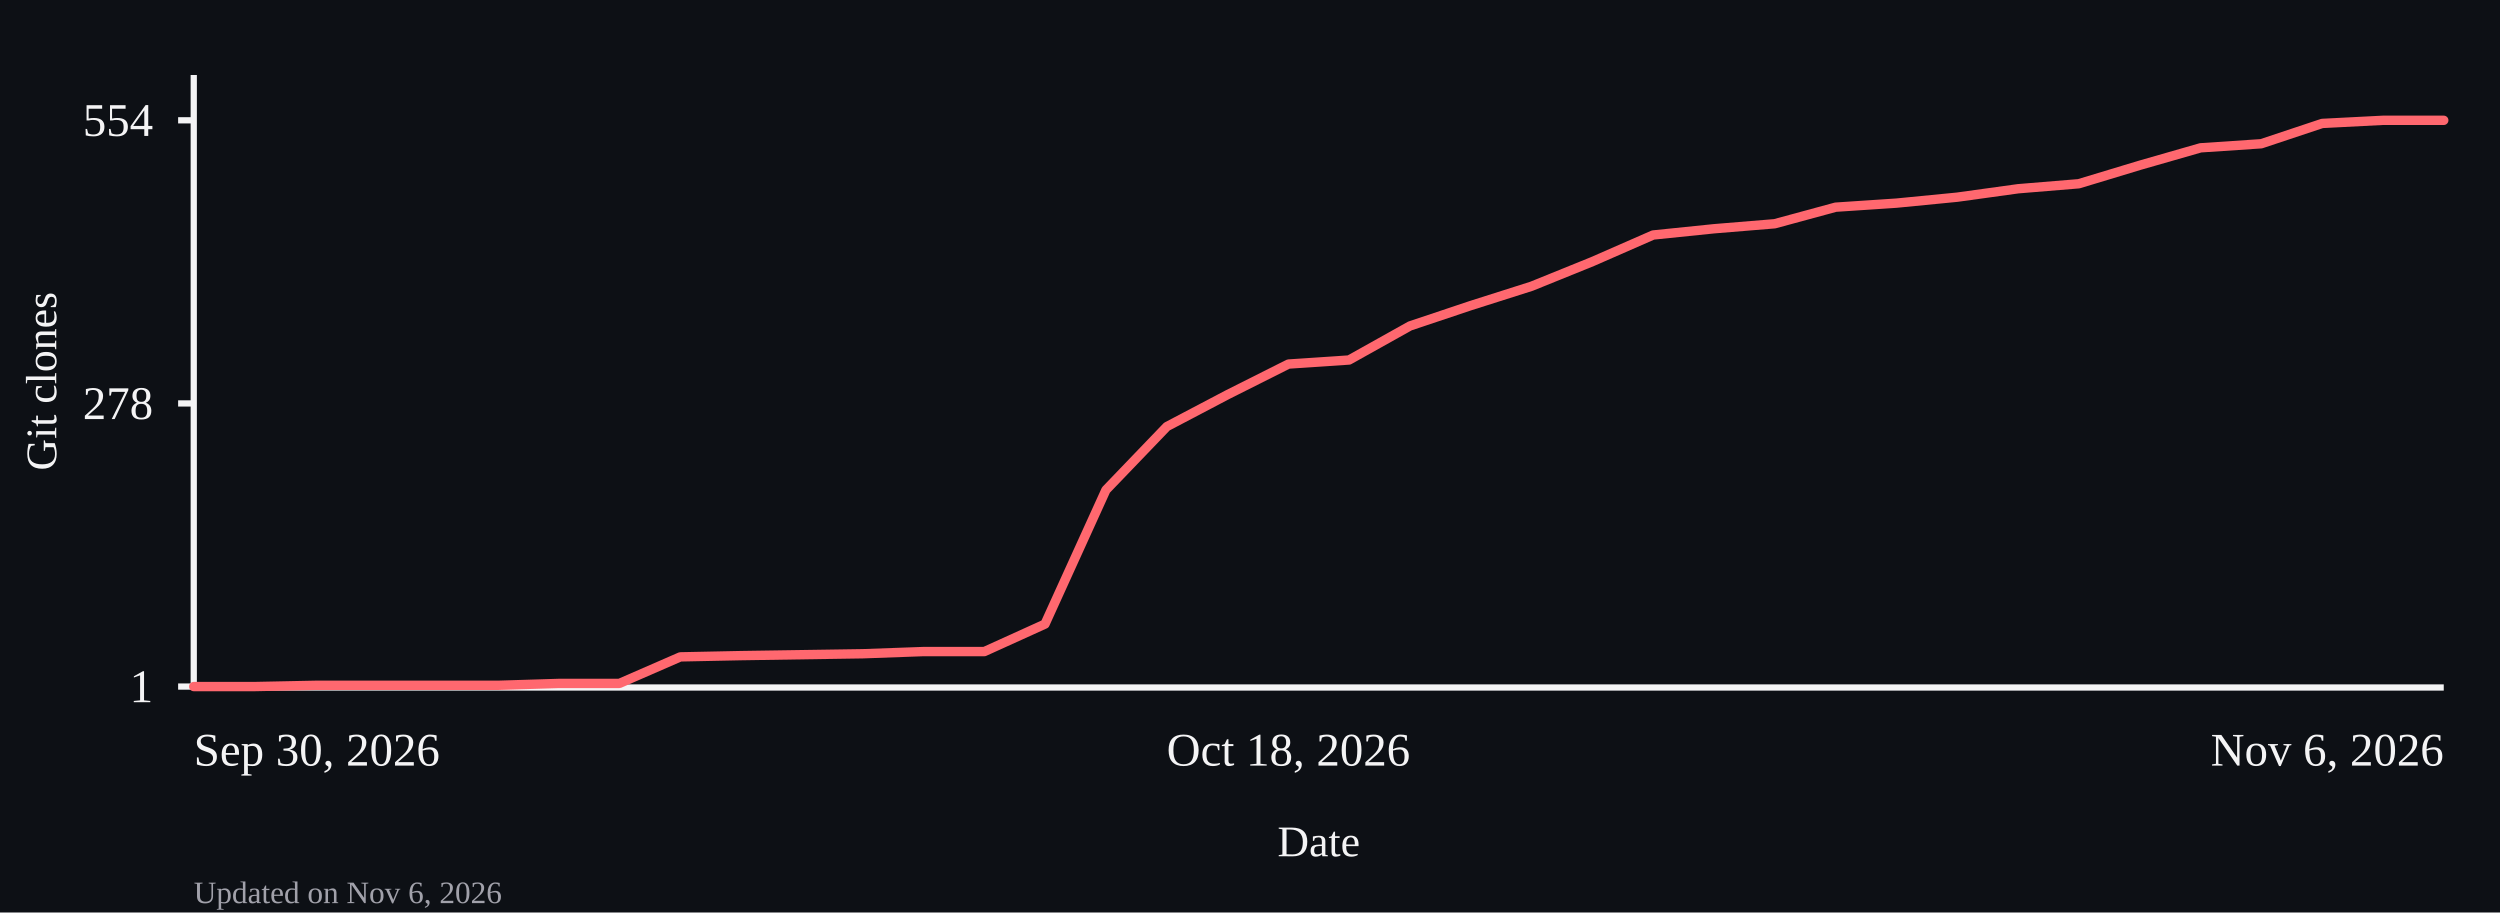
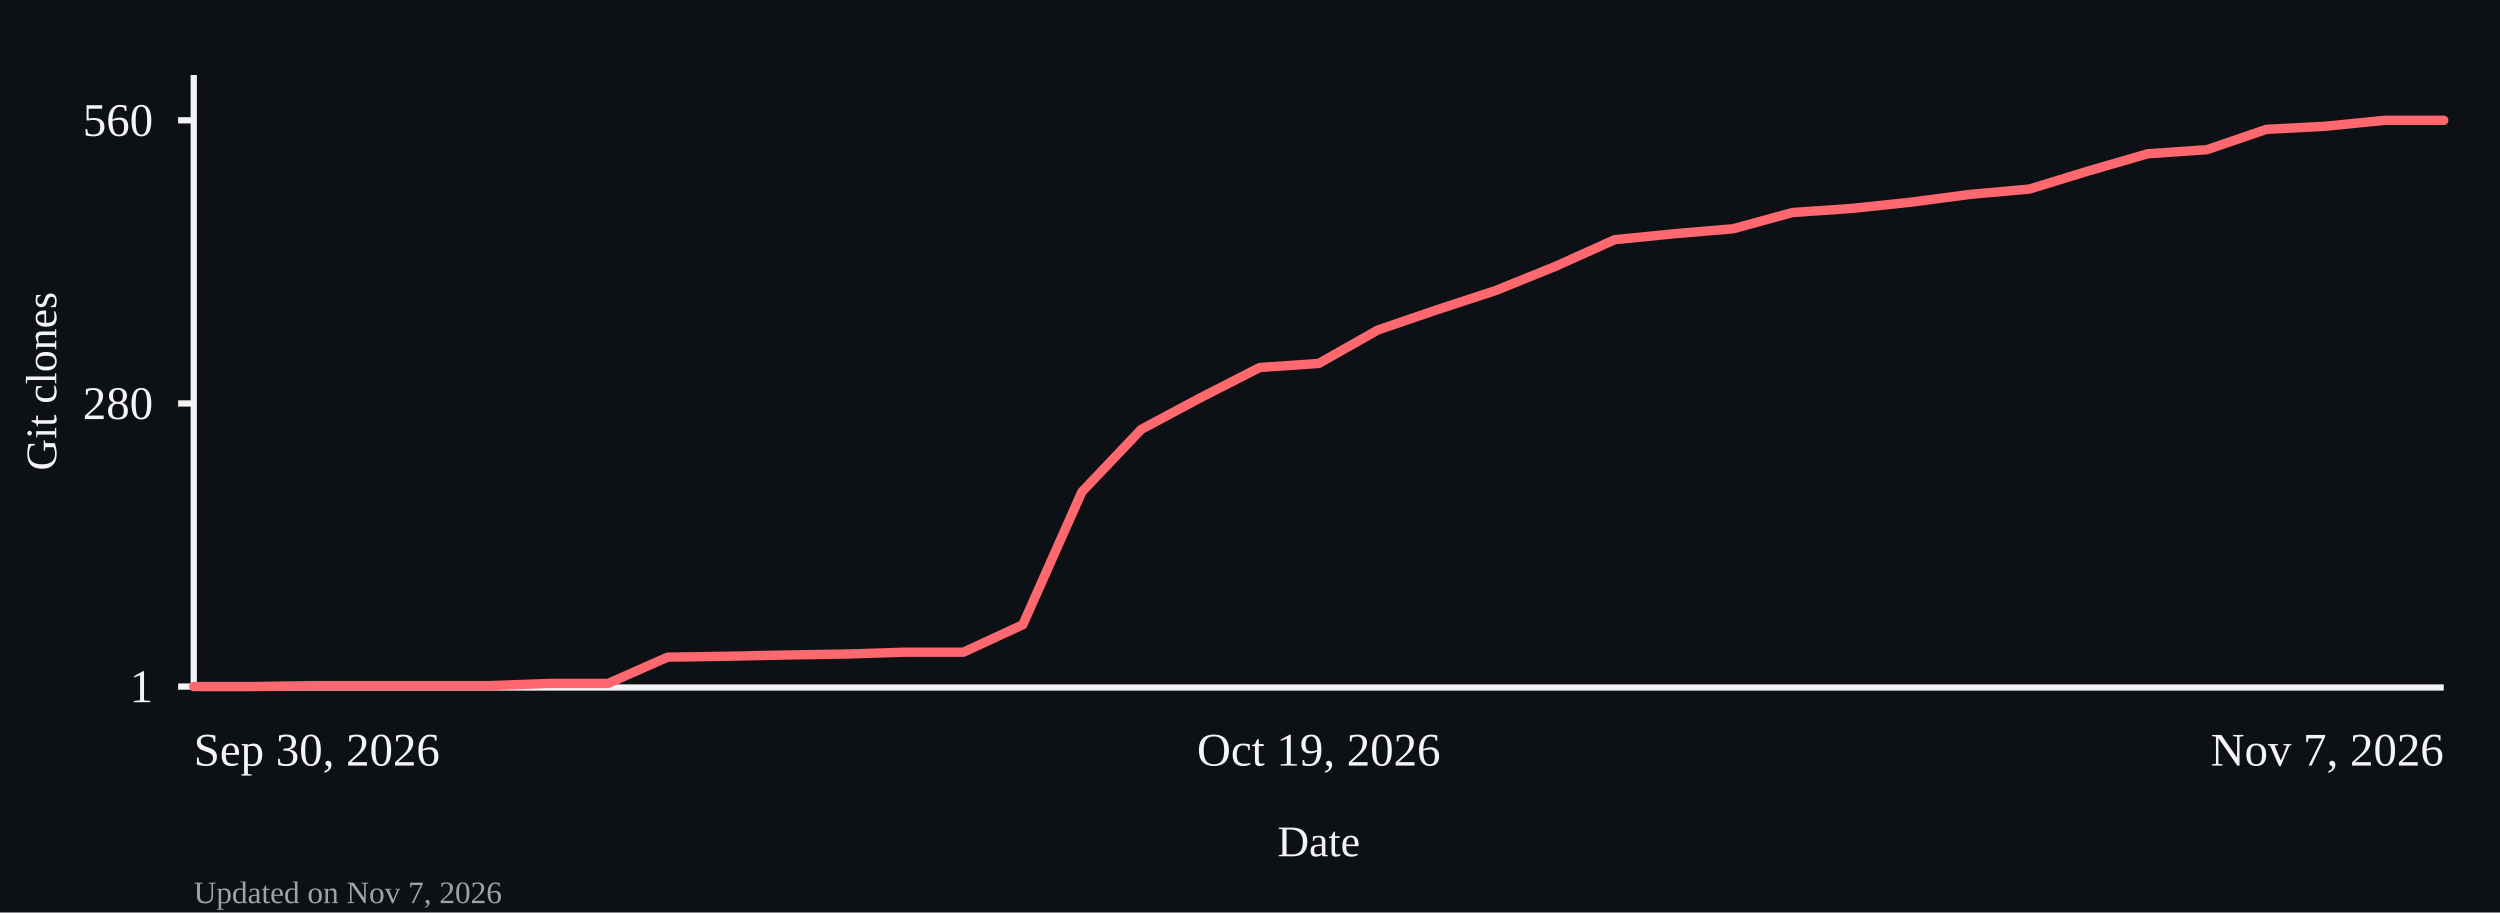
<svg xmlns="http://www.w3.org/2000/svg" width="800" height="292" viewBox="0 0 800 292" role="img" aria-labelledby="title desc">
  <rect width="800" height="292" fill="#0d1015" />
  <line x1="57" y1="38.5" x2="62" y2="38.5" stroke="#f4f4f5" stroke-width="2" />
-   <text x="49" y="43.5" text-anchor="end" fill="#f4f4f5" font-size="15">554</text>
+   <text x="49" y="43.5" text-anchor="end" fill="#f4f4f5" font-size="15">560</text>
  <line x1="57" y1="129.1" x2="62" y2="129.1" stroke="#f4f4f5" stroke-width="2" />
-   <text x="49" y="134.1" text-anchor="end" fill="#f4f4f5" font-size="15">278</text>
+   <text x="49" y="134.1" text-anchor="end" fill="#f4f4f5" font-size="15">280</text>
  <line x1="57" y1="219.7" x2="62" y2="219.7" stroke="#f4f4f5" stroke-width="2" />
  <text x="49" y="224.7" text-anchor="end" fill="#f4f4f5" font-size="15">1</text>
  <line x1="62" y1="24" x2="62" y2="220" stroke="#f4f4f5" stroke-width="2" />
  <line x1="62" y1="220" x2="782" y2="220" stroke="#f4f4f5" stroke-width="2" />
-   <path d="M62.0 219.7 L81.5 219.7 L100.9 219.3 L120.4 219.3 L139.8 219.3 L159.3 219.3 L178.8 218.7 L198.2 218.7 L217.7 210.2 L237.1 209.8 L256.6 209.5 L276.1 209.2 L295.5 208.5 L315.0 208.5 L334.4 199.7 L353.9 156.8 L373.4 136.5 L392.8 126.3 L412.3 116.5 L431.7 115.2 L451.2 104.3 L470.6 97.8 L490.1 91.6 L509.6 83.7 L529.0 75.2 L548.5 73.2 L567.9 71.6 L587.4 66.3 L606.9 65.0 L626.3 63.1 L645.8 60.4 L665.2 58.8 L684.7 52.9 L704.2 47.3 L723.6 46.0 L743.1 39.5 L762.5 38.5 L782.0 38.5" fill="none" stroke="#ff686f" stroke-width="3" stroke-linecap="round" stroke-linejoin="round" />
+   <path d="M62.0 219.7 L80.9 219.7 L99.9 219.4 L118.8 219.4 L137.8 219.4 L156.7 219.4 L175.7 218.7 L194.6 218.7 L213.6 210.3 L232.5 210.0 L251.5 209.6 L270.4 209.3 L289.4 208.7 L308.3 208.7 L327.3 199.9 L346.2 157.4 L365.2 137.4 L384.1 127.3 L403.1 117.6 L422.0 116.3 L440.9 105.6 L459.9 99.1 L478.8 92.9 L497.8 85.2 L516.7 76.7 L535.7 74.8 L554.6 73.2 L573.6 68.0 L592.5 66.7 L611.5 64.7 L630.4 62.2 L649.4 60.5 L668.3 54.7 L687.3 49.2 L706.2 47.9 L725.2 41.4 L744.1 40.4 L763.1 38.5 L782.0 38.5" fill="none" stroke="#ff686f" stroke-width="3" stroke-linecap="round" stroke-linejoin="round" />
  <text x="62.0" y="245" text-anchor="start" fill="#f4f4f5" font-size="15">Sep 30, 2026</text>
-   <text x="412.3" y="245" text-anchor="middle" fill="#f4f4f5" font-size="15">Oct 18, 2026</text>
-   <text x="782.0" y="245" text-anchor="end" fill="#f4f4f5" font-size="15">Nov 6, 2026</text>
+   <text x="422.0" y="245" text-anchor="middle" fill="#f4f4f5" font-size="15">Oct 19, 2026</text>
+   <text x="782.0" y="245" text-anchor="end" fill="#f4f4f5" font-size="15">Nov 7, 2026</text>
  <text x="422.0" y="274" text-anchor="middle" fill="#f4f4f5" font-size="14">Date</text>
  <text x="18" y="122.0" transform="rotate(-90 18 122.0)" text-anchor="middle" fill="#f4f4f5" font-size="14">Git clones</text>
-   <text x="62" y="289" fill="#a1a1aa" font-size="10">Updated on Nov 6, 2026</text>
+   <text x="62" y="289" fill="#a1a1aa" font-size="10">Updated on Nov 7, 2026</text>
</svg>
